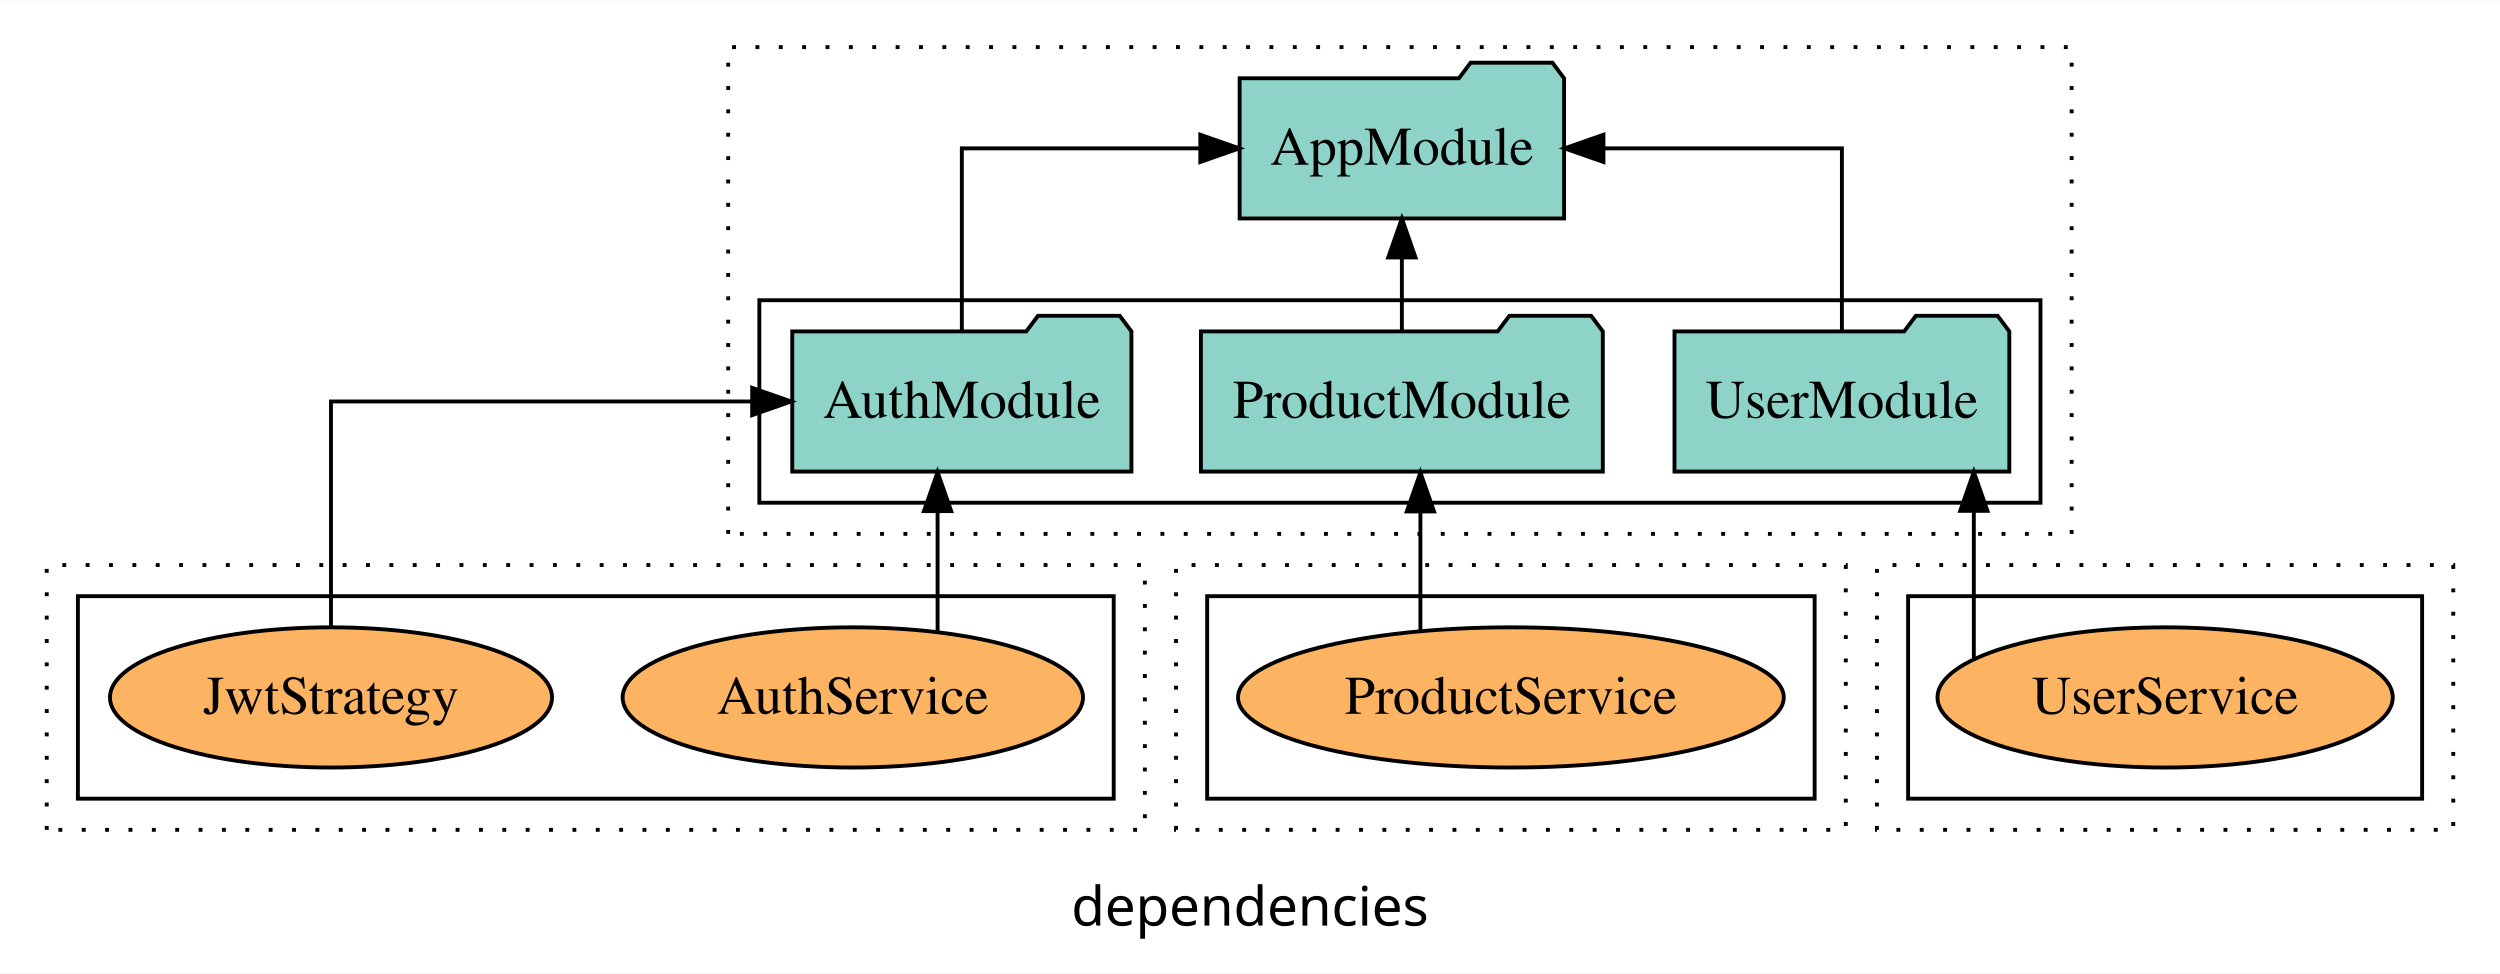
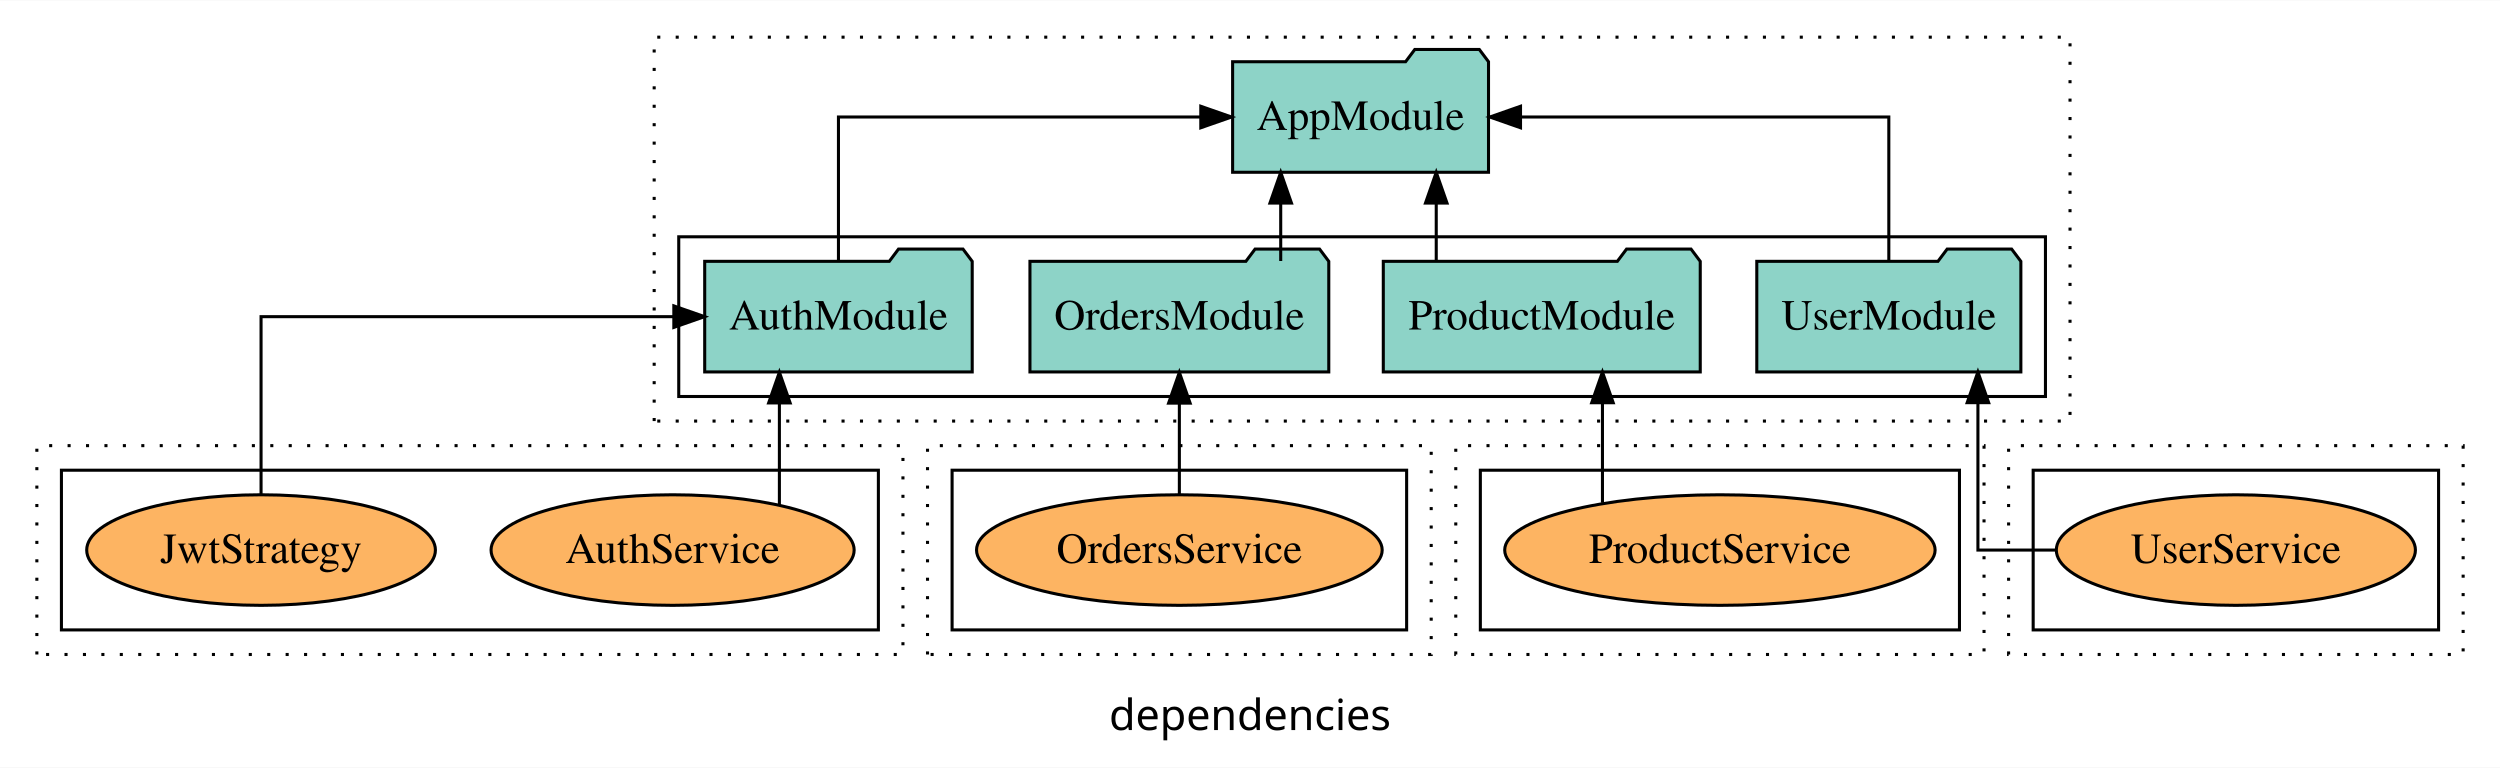
- <svg xmlns="http://www.w3.org/2000/svg" width="642pt" height="250pt" viewBox="0.00 0.00 642.00 249.80">
+ <svg xmlns="http://www.w3.org/2000/svg" width="814pt" height="250pt" viewBox="0.00 0.00 814.00 249.80">
  <g id="graph0" class="graph" transform="scale(1 1) rotate(0) translate(4 245.8)">
-     <polygon fill="white" stroke="transparent" points="-4,4 -4,-245.8 638,-245.8 638,4 -4,4" />
-     <text text-anchor="middle" x="317" y="-8.2" font-family="sans-serif" font-size="14.00">dependencies</text>
+     <polygon fill="white" stroke="transparent" points="-4,4 -4,-245.8 810,-245.8 810,4 -4,4" />
+     <text text-anchor="middle" x="403" y="-8.2" font-family="sans-serif" font-size="14.00">dependencies</text>
    <g id="clust1" class="cluster">
-       <polygon fill="none" stroke="black" stroke-dasharray="1,5" points="183,-108.8 183,-233.8 528,-233.8 528,-108.8 183,-108.8" />
+       <polygon fill="none" stroke="black" stroke-dasharray="1,5" points="209,-108.8 209,-233.8 670,-233.8 670,-108.8 209,-108.8" />
    </g>
    <g id="clust3" class="cluster">
-       <polygon fill="none" stroke="black" points="191,-116.8 191,-168.8 520,-168.8 520,-116.8 191,-116.8" />
+       <polygon fill="none" stroke="black" points="217,-116.8 217,-168.8 662,-168.8 662,-116.8 217,-116.8" />
    </g>
    <g id="clust7" class="cluster">
      <polygon fill="none" stroke="black" stroke-dasharray="1,5" points="8,-32.8 8,-100.8 290,-100.8 290,-32.8 8,-32.8" />
    </g>
    <g id="clust12" class="cluster">
      <polygon fill="none" stroke="black" points="16,-40.8 16,-92.8 282,-92.8 282,-40.8 16,-40.8" />
    </g>
    <g id="clust13" class="cluster">
-       <polygon fill="none" stroke="black" stroke-dasharray="1,5" points="298,-32.8 298,-100.8 470,-100.8 470,-32.8 298,-32.8" />
+       <polygon fill="none" stroke="black" stroke-dasharray="1,5" points="298,-32.8 298,-100.8 462,-100.8 462,-32.8 298,-32.8" />
    </g>
    <g id="clust18" class="cluster">
-       <polygon fill="none" stroke="black" points="306,-40.8 306,-92.8 462,-92.8 462,-40.8 306,-40.8" />
+       <polygon fill="none" stroke="black" points="306,-40.8 306,-92.8 454,-92.8 454,-40.8 306,-40.8" />
    </g>
    <g id="clust19" class="cluster">
-       <polygon fill="none" stroke="black" stroke-dasharray="1,5" points="478,-32.8 478,-100.8 626,-100.8 626,-32.8 478,-32.8" />
+       <polygon fill="none" stroke="black" stroke-dasharray="1,5" points="470,-32.8 470,-100.8 642,-100.8 642,-32.8 470,-32.8" />
    </g>
    <g id="clust24" class="cluster">
-       <polygon fill="none" stroke="black" points="486,-40.8 486,-92.8 618,-92.8 618,-40.8 486,-40.8" />
+       <polygon fill="none" stroke="black" points="478,-40.8 478,-92.8 634,-92.8 634,-40.8 478,-40.8" />
+     </g>
+     <g id="clust25" class="cluster">
+       <polygon fill="none" stroke="black" stroke-dasharray="1,5" points="650,-32.8 650,-100.8 798,-100.8 798,-32.8 650,-32.8" />
+     </g>
+     <g id="clust30" class="cluster">
+       <polygon fill="none" stroke="black" points="658,-40.8 658,-92.8 790,-92.8 790,-40.8 658,-40.8" />
    </g>
    <g id="node1" class="node">
-       <polygon fill="#8dd3c7" stroke="black" points="286.55,-160.8 283.55,-164.8 262.55,-164.8 259.55,-160.8 199.45,-160.8 199.45,-124.8 286.55,-124.8 286.55,-160.8" />
-       <text text-anchor="middle" x="243" y="-138.6" font-family="Times,serif" font-size="14.00">AuthModule</text>
+       <polygon fill="#8dd3c7" stroke="black" points="312.55,-160.8 309.55,-164.8 288.55,-164.8 285.55,-160.8 225.45,-160.8 225.45,-124.8 312.55,-124.8 312.55,-160.8" />
+       <text text-anchor="middle" x="269" y="-138.6" font-family="Times,serif" font-size="14.00">AuthModule</text>
+     </g>
+     <g id="node5" class="node">
+       <polygon fill="#8dd3c7" stroke="black" points="480.66,-225.8 477.66,-229.8 456.66,-229.8 453.66,-225.8 397.34,-225.8 397.34,-189.8 480.66,-189.8 480.66,-225.8" />
+       <text text-anchor="middle" x="439" y="-203.6" font-family="Times,serif" font-size="14.00">AppModule</text>
+     </g>
+     <g id="edge1" class="edge">
+       <path fill="none" stroke="black" d="M269,-160.91C269,-180.14 269,-207.8 269,-207.8 269,-207.8 386.98,-207.8 386.98,-207.8" />
+       <polygon fill="black" stroke="black" points="386.98,-211.3 396.98,-207.8 386.98,-204.3 386.98,-211.3" />
+     </g>
+     <g id="node2" class="node">
+       <polygon fill="#8dd3c7" stroke="black" points="428.65,-160.8 425.65,-164.8 404.65,-164.8 401.65,-160.8 331.35,-160.8 331.35,-124.8 428.65,-124.8 428.65,-160.8" />
+       <text text-anchor="middle" x="380" y="-138.6" font-family="Times,serif" font-size="14.00">OrdersModule</text>
+     </g>
+     <g id="edge2" class="edge">
+       <path fill="none" stroke="black" d="M413,-160.91C413,-160.91 413,-179.79 413,-179.79" />
+       <polygon fill="black" stroke="black" points="409.5,-179.79 413,-189.79 416.5,-179.79 409.5,-179.79" />
+     </g>
+     <g id="node3" class="node">
+       <polygon fill="#8dd3c7" stroke="black" points="549.6,-160.8 546.6,-164.8 525.6,-164.8 522.6,-160.8 446.4,-160.8 446.4,-124.8 549.6,-124.8 549.6,-160.8" />
+       <text text-anchor="middle" x="498" y="-138.6" font-family="Times,serif" font-size="14.00">ProductModule</text>
+     </g>
+     <g id="edge3" class="edge">
+       <path fill="none" stroke="black" d="M463.64,-160.91C463.64,-160.91 463.64,-179.79 463.64,-179.79" />
+       <polygon fill="black" stroke="black" points="460.14,-179.79 463.64,-189.79 467.14,-179.79 460.14,-179.79" />
    </g>
    <g id="node4" class="node">
-       <polygon fill="#8dd3c7" stroke="black" points="397.66,-225.8 394.66,-229.8 373.66,-229.8 370.66,-225.8 314.34,-225.8 314.34,-189.8 397.66,-189.8 397.66,-225.8" />
-       <text text-anchor="middle" x="356" y="-203.6" font-family="Times,serif" font-size="14.00">AppModule</text>
+       <polygon fill="#8dd3c7" stroke="black" points="653.99,-160.8 650.99,-164.8 629.99,-164.8 626.99,-160.8 568.01,-160.8 568.01,-124.8 653.99,-124.8 653.99,-160.8" />
+       <text text-anchor="middle" x="611" y="-138.6" font-family="Times,serif" font-size="14.00">UserModule</text>
    </g>
-     <g id="edge1" class="edge">
-       <path fill="none" stroke="black" d="M243,-160.91C243,-180.14 243,-207.8 243,-207.8 243,-207.8 304.24,-207.8 304.24,-207.8" />
-       <polygon fill="black" stroke="black" points="304.24,-211.3 314.24,-207.8 304.24,-204.3 304.24,-211.3" />
+     <g id="edge4" class="edge">
+       <path fill="none" stroke="black" d="M611,-160.91C611,-180.14 611,-207.8 611,-207.8 611,-207.8 491.08,-207.8 491.08,-207.8" />
+       <polygon fill="black" stroke="black" points="491.08,-204.3 481.08,-207.8 491.08,-211.3 491.08,-204.3" />
    </g>
-     <g id="node2" class="node">
-       <polygon fill="#8dd3c7" stroke="black" points="407.6,-160.8 404.6,-164.8 383.6,-164.8 380.6,-160.8 304.4,-160.8 304.4,-124.8 407.6,-124.8 407.6,-160.8" />
-       <text text-anchor="middle" x="356" y="-138.6" font-family="Times,serif" font-size="14.00">ProductModule</text>
-     </g>
-     <g id="edge2" class="edge">
-       <path fill="none" stroke="black" d="M356,-160.91C356,-160.91 356,-179.79 356,-179.79" />
-       <polygon fill="black" stroke="black" points="352.5,-179.79 356,-189.79 359.5,-179.79 352.5,-179.79" />
-     </g>
-     <g id="node3" class="node">
-       <polygon fill="#8dd3c7" stroke="black" points="511.99,-160.8 508.99,-164.8 487.99,-164.8 484.99,-160.8 426.01,-160.8 426.01,-124.8 511.99,-124.8 511.99,-160.8" />
-       <text text-anchor="middle" x="469" y="-138.6" font-family="Times,serif" font-size="14.00">UserModule</text>
-     </g>
-     <g id="edge3" class="edge">
-       <path fill="none" stroke="black" d="M469,-160.91C469,-180.14 469,-207.8 469,-207.8 469,-207.8 407.76,-207.8 407.76,-207.8" />
-       <polygon fill="black" stroke="black" points="407.76,-204.3 397.76,-207.8 407.76,-211.3 407.76,-204.3" />
-     </g>
-     <g id="node5" class="node">
+     <g id="node6" class="node">
      <ellipse fill="#fdb462" stroke="black" cx="215" cy="-66.8" rx="59.11" ry="18" />
      <text text-anchor="middle" x="215" y="-62.6" font-family="Times,serif" font-size="14.00">AuthService</text>
    </g>
-     <g id="edge4" class="edge">
-       <path fill="none" stroke="black" d="M236.77,-83.67C236.77,-83.67 236.77,-114.65 236.77,-114.65" />
-       <polygon fill="black" stroke="black" points="233.27,-114.65 236.77,-124.65 240.27,-114.65 233.27,-114.65" />
+     <g id="edge5" class="edge">
+       <path fill="none" stroke="black" d="M249.77,-81.45C249.77,-81.45 249.77,-114.7 249.77,-114.7" />
+       <polygon fill="black" stroke="black" points="246.27,-114.7 249.77,-124.7 253.27,-114.7 246.27,-114.7" />
    </g>
-     <g id="node6" class="node">
+     <g id="node7" class="node">
      <ellipse fill="#fdb462" stroke="black" cx="81" cy="-66.8" rx="56.77" ry="18" />
      <text text-anchor="middle" x="81" y="-62.6" font-family="Times,serif" font-size="14.00">JwtStrategy</text>
    </g>
-     <g id="edge5" class="edge">
-       <path fill="none" stroke="black" d="M81,-84.81C81,-107.29 81,-142.8 81,-142.8 81,-142.8 189.16,-142.8 189.16,-142.8" />
-       <polygon fill="black" stroke="black" points="189.16,-146.3 199.16,-142.8 189.16,-139.3 189.16,-146.3" />
-     </g>
-     <g id="node7" class="node">
-       <ellipse fill="#fdb462" stroke="black" cx="384" cy="-66.8" rx="70.07" ry="18" />
-       <text text-anchor="middle" x="384" y="-62.6" font-family="Times,serif" font-size="14.00">ProductService</text>
-     </g>
    <g id="edge6" class="edge">
-       <path fill="none" stroke="black" d="M360.76,-84.05C360.76,-84.05 360.76,-114.56 360.76,-114.56" />
-       <polygon fill="black" stroke="black" points="357.26,-114.56 360.76,-124.56 364.26,-114.56 357.26,-114.56" />
+       <path fill="none" stroke="black" d="M81,-84.81C81,-107.29 81,-142.8 81,-142.8 81,-142.8 215.4,-142.8 215.4,-142.8" />
+       <polygon fill="black" stroke="black" points="215.4,-146.3 225.4,-142.8 215.4,-139.3 215.4,-146.3" />
    </g>
    <g id="node8" class="node">
-       <ellipse fill="#fdb462" stroke="black" cx="552" cy="-66.8" rx="58.46" ry="18" />
-       <text text-anchor="middle" x="552" y="-62.6" font-family="Times,serif" font-size="14.00">UserService</text>
+       <ellipse fill="#fdb462" stroke="black" cx="380" cy="-66.8" rx="66.04" ry="18" />
+       <text text-anchor="middle" x="380" y="-62.6" font-family="Times,serif" font-size="14.00">OrdersService</text>
    </g>
    <g id="edge7" class="edge">
-       <path fill="none" stroke="black" d="M502.88,-76.74C502.88,-76.74 502.88,-114.71 502.88,-114.71" />
-       <polygon fill="black" stroke="black" points="499.38,-114.71 502.88,-124.71 506.38,-114.71 499.38,-114.71" />
+       <path fill="none" stroke="black" d="M380,-84.81C380,-84.81 380,-114.65 380,-114.65" />
+       <polygon fill="black" stroke="black" points="376.5,-114.65 380,-124.65 383.5,-114.65 376.5,-114.65" />
+     </g>
+     <g id="node9" class="node">
+       <ellipse fill="#fdb462" stroke="black" cx="556" cy="-66.8" rx="70.07" ry="18" />
+       <text text-anchor="middle" x="556" y="-62.6" font-family="Times,serif" font-size="14.00">ProductService</text>
+     </g>
+     <g id="edge8" class="edge">
+       <path fill="none" stroke="black" d="M517.76,-82.18C517.76,-82.18 517.76,-114.77 517.76,-114.77" />
+       <polygon fill="black" stroke="black" points="514.26,-114.77 517.76,-124.77 521.26,-114.77 514.26,-114.77" />
+     </g>
+     <g id="node10" class="node">
+       <ellipse fill="#fdb462" stroke="black" cx="724" cy="-66.8" rx="58.46" ry="18" />
+       <text text-anchor="middle" x="724" y="-62.6" font-family="Times,serif" font-size="14.00">UserService</text>
+     </g>
+     <g id="edge9" class="edge">
+       <path fill="none" stroke="black" d="M665.67,-66.8C651.34,-66.8 640.01,-66.8 640.01,-66.8 640.01,-66.8 640.01,-114.79 640.01,-114.79" />
+       <polygon fill="black" stroke="black" points="636.51,-114.79 640.01,-124.79 643.51,-114.79 636.51,-114.79" />
    </g>
  </g>
</svg>
